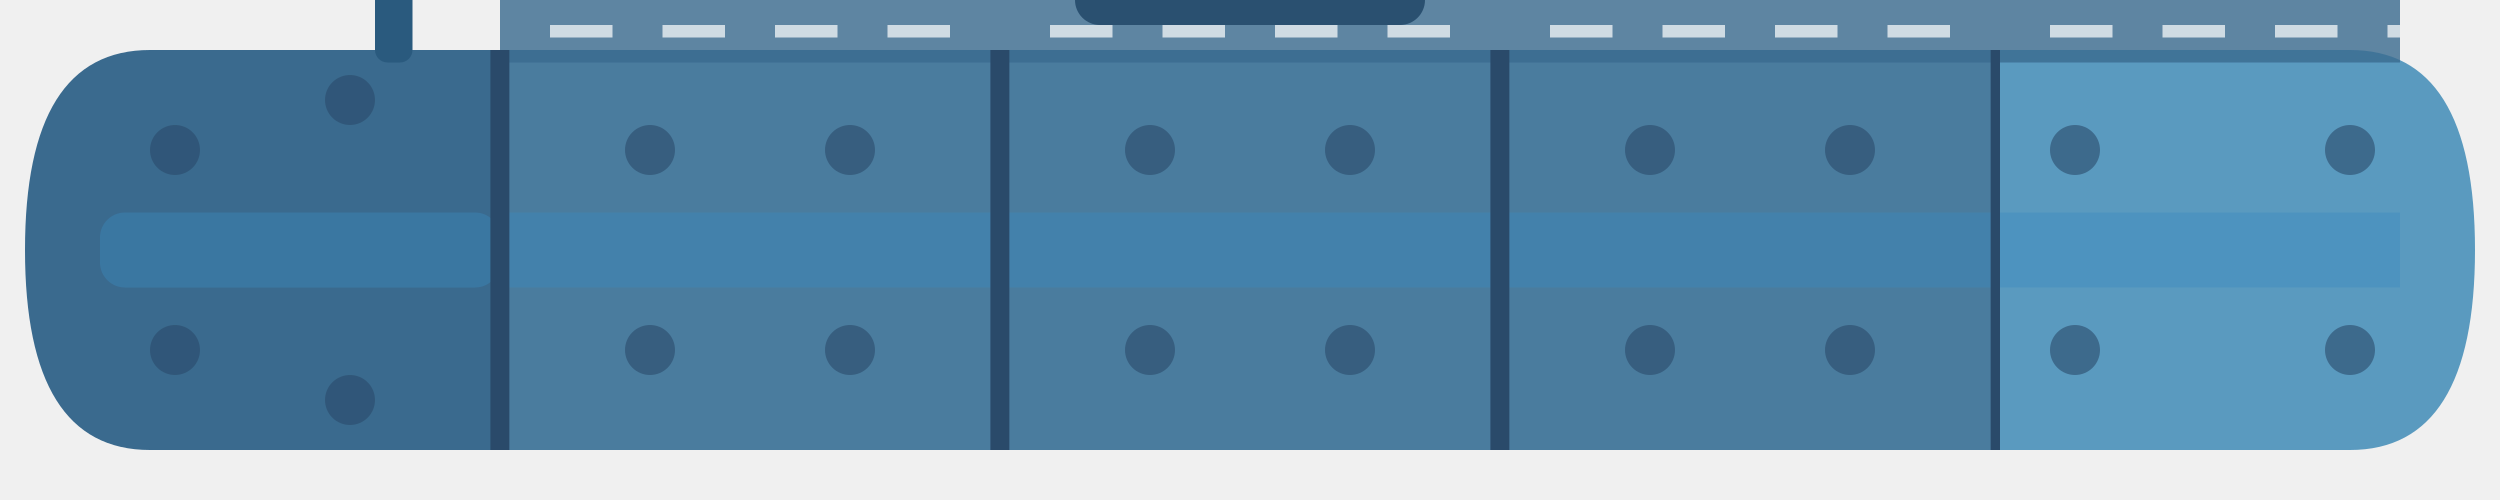
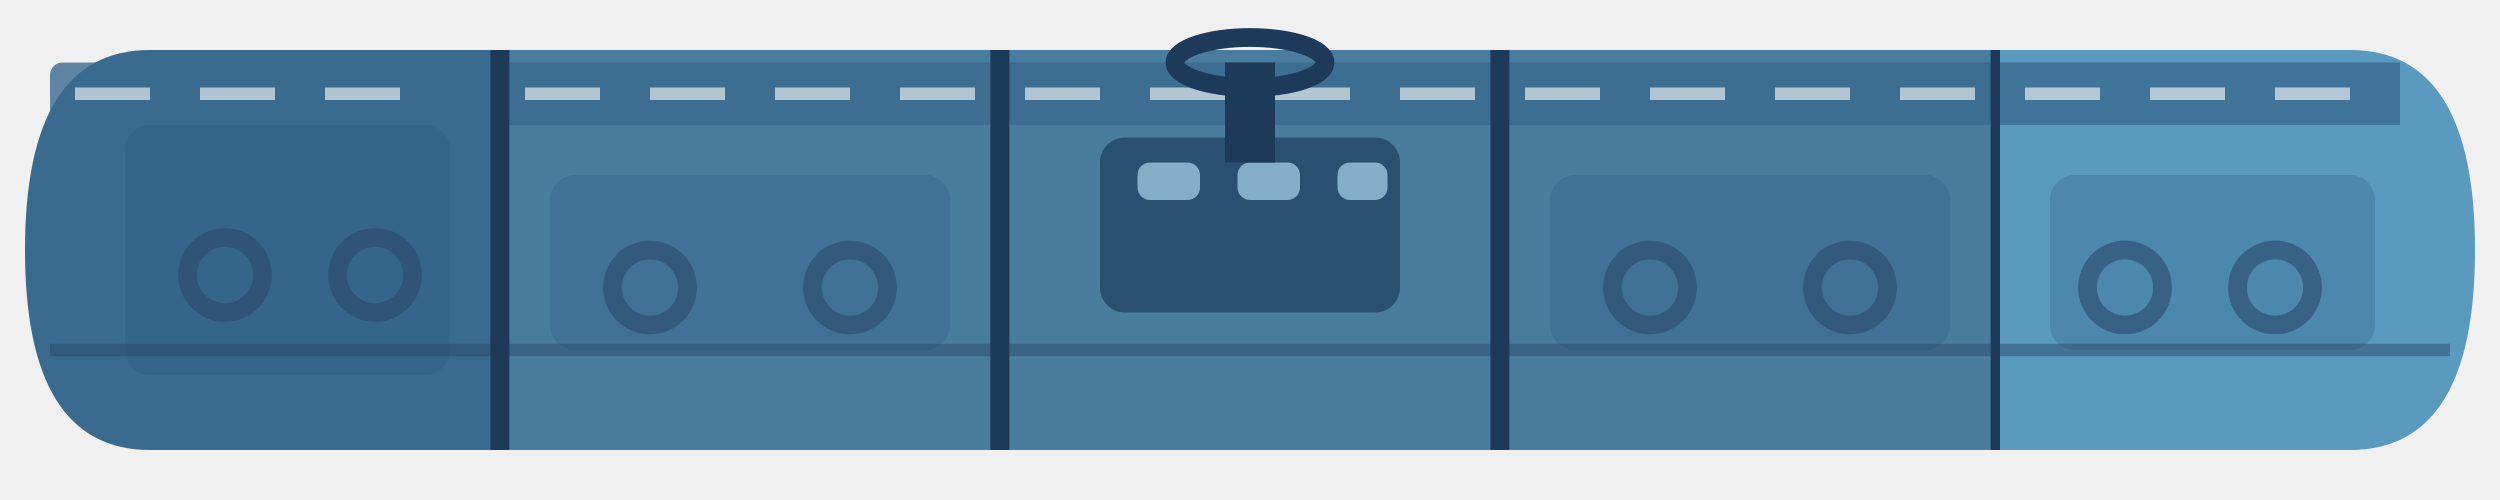
<svg xmlns="http://www.w3.org/2000/svg" viewBox="0 0 200 40" width="200" height="40" class="ship ship-5" data-size="5" role="img" aria-label="Aircraft Carrier (size 5)">
  <style>
-     .ship { overflow: visible; }
- 
-     .segment {
-       transition: fill 0.25s ease, filter 0.25s ease;
-       cursor: pointer;
-     }
-     .seg-body   { fill: #4a7c9e; }
-     .seg-bow    { fill: #5a9abf; }
-     .seg-stern  { fill: #3a6a8e; }
+     .segment { cursor: pointer; }
+     .seg-body  { fill: #4a7c9e; }
+     .seg-bow   { fill: #5a9abf; }
+     .seg-stern { fill: #3a6a8e; }

    .segment.hit .seg-body,
    .segment.hit .seg-bow,
    .segment.hit .seg-stern {
      fill: #c0392b;
      filter: drop-shadow(0 0 4px #ff6b6b);
    }
    .segment.hit .hit-marker { display: block; }
    .hit-marker { display: none; }

-     .segment:not(.hit):hover .seg-body,
-     .segment:not(.hit):hover .seg-bow,
-     .segment:not(.hit):hover .seg-stern {
-       fill: #6aafd4;
-     }
- 
    .ship.vertical {
      transform: rotate(90deg);
-       transform-origin: 20px 20px;
+       transform-origin: 0px 0px;
    }
  </style>
  <g class="segment" id="seg-0" data-index="0">
    <path class="seg-stern" d="M 12,4 H 40 V 36 H 12 Q 2,36 2,20 Q 2,4 12,4 Z" />
-     <circle cx="14" cy="12" r="2" fill="#2a4a6a" opacity="0.6" />
-     <circle cx="14" cy="28" r="2" fill="#2a4a6a" opacity="0.6" />
-     <circle cx="28" cy="8" r="2" fill="#2a4a6a" opacity="0.6" />
-     <circle cx="28" cy="32" r="2" fill="#2a4a6a" opacity="0.6" />
-     <rect x="8" y="17" width="32" height="6" fill="#3a8abf" opacity="0.4" rx="2" />
-     <rect x="30" y="-2" width="3" height="7" fill="#2a5a7e" rx="1" />
-     <circle cx="31.5" cy="-3" r="2" fill="#1a3a5e" />
+     <rect x="10" y="10" width="26" height="20" fill="#2a5a7e" opacity="0.3" rx="2" />
+     <rect x="4" y="5" width="36" height="5" fill="#3a6a8e" opacity="0.8" rx="1" />
+     <line x1="6" y1="7.5" x2="12" y2="7.5" stroke="#fff" stroke-width="1" opacity="0.6" />
+     <line x1="16" y1="7.5" x2="22" y2="7.5" stroke="#fff" stroke-width="1" opacity="0.6" />
+     <line x1="26" y1="7.5" x2="32" y2="7.5" stroke="#fff" stroke-width="1" opacity="0.6" />
+     <line x1="4" y1="28" x2="40" y2="28" stroke="#2a4a6a" stroke-width="1" opacity="0.5" />
+     <circle cx="18" cy="22" r="3" fill="none" stroke="#2a4a6a" stroke-width="1.5" opacity="0.6" />
+     <circle cx="30" cy="22" r="3" fill="none" stroke="#2a4a6a" stroke-width="1.5" opacity="0.6" />
    <g class="hit-marker">
-       <line x1="4" y1="6" x2="38" y2="34" stroke="#fff" stroke-width="3" stroke-linecap="round" />
-       <line x1="38" y1="6" x2="4" y2="34" stroke="#fff" stroke-width="3" stroke-linecap="round" />
+       <line x1="5" y1="7" x2="37" y2="33" stroke="#fff" stroke-width="3" stroke-linecap="round" />
+       <line x1="37" y1="7" x2="5" y2="33" stroke="#fff" stroke-width="3" stroke-linecap="round" />
    </g>
-     <line x1="40" y1="4" x2="40" y2="36" stroke="#2a4a6a" stroke-width="1.5" />
+     <line x1="40" y1="4" x2="40" y2="36" stroke="#1e3a5a" stroke-width="1.5" />
  </g>
  <g class="segment" id="seg-1" data-index="1">
    <rect class="seg-body" x="40" y="4" width="40" height="32" />
-     <circle cx="52" cy="12" r="2" fill="#2a4a6a" opacity="0.6" />
-     <circle cx="52" cy="28" r="2" fill="#2a4a6a" opacity="0.6" />
-     <circle cx="68" cy="12" r="2" fill="#2a4a6a" opacity="0.6" />
-     <circle cx="68" cy="28" r="2" fill="#2a4a6a" opacity="0.6" />
-     <rect x="40" y="17" width="40" height="6" fill="#3a8abf" opacity="0.4" />
-     <rect x="40" y="0" width="40" height="5" fill="#3a6a8e" opacity="0.8" />
-     <line x1="44" y1="2.5" x2="76" y2="2.5" stroke="#fff" stroke-width="1" stroke-dasharray="5,4" opacity="0.7" />
+     <rect x="40" y="5" width="40" height="5" fill="#3a6a8e" opacity="0.8" />
+     <line x1="42" y1="7.5" x2="48" y2="7.5" stroke="#fff" stroke-width="1" opacity="0.6" />
+     <line x1="52" y1="7.5" x2="58" y2="7.5" stroke="#fff" stroke-width="1" opacity="0.6" />
+     <line x1="62" y1="7.5" x2="68" y2="7.5" stroke="#fff" stroke-width="1" opacity="0.6" />
+     <line x1="72" y1="7.5" x2="78" y2="7.5" stroke="#fff" stroke-width="1" opacity="0.6" />
+     <rect x="44" y="14" width="32" height="14" fill="#2a5a7e" opacity="0.3" rx="2" />
+     <line x1="40" y1="28" x2="80" y2="28" stroke="#2a4a6a" stroke-width="1" opacity="0.5" />
+     <circle cx="52" cy="23" r="3" fill="none" stroke="#2a4a6a" stroke-width="1.5" opacity="0.6" />
+     <circle cx="68" cy="23" r="3" fill="none" stroke="#2a4a6a" stroke-width="1.5" opacity="0.6" />
    <g class="hit-marker">
-       <line x1="42" y1="6" x2="78" y2="34" stroke="#fff" stroke-width="3" stroke-linecap="round" />
-       <line x1="78" y1="6" x2="42" y2="34" stroke="#fff" stroke-width="3" stroke-linecap="round" />
+       <line x1="43" y1="7" x2="77" y2="33" stroke="#fff" stroke-width="3" stroke-linecap="round" />
+       <line x1="77" y1="7" x2="43" y2="33" stroke="#fff" stroke-width="3" stroke-linecap="round" />
    </g>
-     <line x1="40" y1="4" x2="40" y2="36" stroke="#2a4a6a" stroke-width="1.5" />
-     <line x1="80" y1="4" x2="80" y2="36" stroke="#2a4a6a" stroke-width="1.5" />
+     <line x1="40" y1="4" x2="40" y2="36" stroke="#1e3a5a" stroke-width="1.5" />
+     <line x1="80" y1="4" x2="80" y2="36" stroke="#1e3a5a" stroke-width="1.5" />
  </g>
  <g class="segment" id="seg-2" data-index="2">
    <rect class="seg-body" x="80" y="4" width="40" height="32" />
-     <circle cx="92" cy="12" r="2" fill="#2a4a6a" opacity="0.6" />
-     <circle cx="92" cy="28" r="2" fill="#2a4a6a" opacity="0.6" />
-     <circle cx="108" cy="12" r="2" fill="#2a4a6a" opacity="0.6" />
-     <circle cx="108" cy="28" r="2" fill="#2a4a6a" opacity="0.6" />
-     <rect x="80" y="17" width="40" height="6" fill="#3a8abf" opacity="0.4" />
-     <rect x="80" y="0" width="40" height="5" fill="#3a6a8e" opacity="0.8" />
-     <rect x="86" y="-8" width="28" height="10" fill="#2a5070" rx="2" />
-     <rect x="92" y="-14" width="16" height="8" fill="#1e3f60" rx="1" />
-     <line x1="100" y1="-14" x2="100" y2="-18" stroke="#1a3050" stroke-width="1.5" />
-     <ellipse cx="100" cy="-18" rx="5" ry="2" fill="none" stroke="#1a3050" stroke-width="1.5" />
-     <line x1="84" y1="2.5" x2="116" y2="2.5" stroke="#fff" stroke-width="1" stroke-dasharray="5,4" opacity="0.7" />
+     <rect x="80" y="5" width="40" height="5" fill="#3a6a8e" opacity="0.8" />
+     <line x1="82" y1="7.5" x2="88" y2="7.5" stroke="#fff" stroke-width="1" opacity="0.6" />
+     <line x1="92" y1="7.5" x2="98" y2="7.5" stroke="#fff" stroke-width="1" opacity="0.6" />
+     <line x1="102" y1="7.5" x2="108" y2="7.5" stroke="#fff" stroke-width="1" opacity="0.6" />
+     <line x1="112" y1="7.5" x2="118" y2="7.5" stroke="#fff" stroke-width="1" opacity="0.6" />
+     <rect x="88" y="11" width="24" height="14" fill="#2a5070" rx="2" />
+     <rect x="91" y="13" width="5" height="3" fill="#aad4ee" opacity="0.7" rx="1" />
+     <rect x="99" y="13" width="5" height="3" fill="#aad4ee" opacity="0.7" rx="1" />
+     <rect x="107" y="13" width="4" height="3" fill="#aad4ee" opacity="0.7" rx="1" />
+     <rect x="98" y="5" width="4" height="8" fill="#1e3a5a" stroke-width="0" />
+     <ellipse cx="100" cy="5" rx="6" ry="2" fill="none" stroke="#1e3a5a" stroke-width="1.5" />
+     <line x1="80" y1="28" x2="120" y2="28" stroke="#2a4a6a" stroke-width="1" opacity="0.5" />
    <g class="hit-marker">
-       <line x1="82" y1="6" x2="118" y2="34" stroke="#fff" stroke-width="3" stroke-linecap="round" />
-       <line x1="118" y1="6" x2="82" y2="34" stroke="#fff" stroke-width="3" stroke-linecap="round" />
+       <line x1="83" y1="7" x2="117" y2="33" stroke="#fff" stroke-width="3" stroke-linecap="round" />
+       <line x1="117" y1="7" x2="83" y2="33" stroke="#fff" stroke-width="3" stroke-linecap="round" />
    </g>
-     <line x1="80" y1="4" x2="80" y2="36" stroke="#2a4a6a" stroke-width="1.5" />
-     <line x1="120" y1="4" x2="120" y2="36" stroke="#2a4a6a" stroke-width="1.5" />
+     <line x1="80" y1="4" x2="80" y2="36" stroke="#1e3a5a" stroke-width="1.5" />
+     <line x1="120" y1="4" x2="120" y2="36" stroke="#1e3a5a" stroke-width="1.5" />
  </g>
  <g class="segment" id="seg-3" data-index="3">
    <rect class="seg-body" x="120" y="4" width="40" height="32" />
-     <circle cx="132" cy="12" r="2" fill="#2a4a6a" opacity="0.6" />
-     <circle cx="132" cy="28" r="2" fill="#2a4a6a" opacity="0.6" />
-     <circle cx="148" cy="12" r="2" fill="#2a4a6a" opacity="0.6" />
-     <circle cx="148" cy="28" r="2" fill="#2a4a6a" opacity="0.6" />
-     <rect x="120" y="17" width="40" height="6" fill="#3a8abf" opacity="0.4" />
-     <rect x="120" y="0" width="40" height="5" fill="#3a6a8e" opacity="0.8" />
-     <line x1="124" y1="2.5" x2="156" y2="2.5" stroke="#fff" stroke-width="1" stroke-dasharray="5,4" opacity="0.7" />
+     <rect x="120" y="5" width="40" height="5" fill="#3a6a8e" opacity="0.8" />
+     <line x1="122" y1="7.5" x2="128" y2="7.5" stroke="#fff" stroke-width="1" opacity="0.6" />
+     <line x1="132" y1="7.5" x2="138" y2="7.5" stroke="#fff" stroke-width="1" opacity="0.6" />
+     <line x1="142" y1="7.5" x2="148" y2="7.5" stroke="#fff" stroke-width="1" opacity="0.6" />
+     <line x1="152" y1="7.5" x2="158" y2="7.5" stroke="#fff" stroke-width="1" opacity="0.6" />
+     <rect x="124" y="14" width="32" height="14" fill="#2a5a7e" opacity="0.3" rx="2" />
+     <line x1="120" y1="28" x2="160" y2="28" stroke="#2a4a6a" stroke-width="1" opacity="0.5" />
+     <circle cx="132" cy="23" r="3" fill="none" stroke="#2a4a6a" stroke-width="1.5" opacity="0.6" />
+     <circle cx="148" cy="23" r="3" fill="none" stroke="#2a4a6a" stroke-width="1.5" opacity="0.6" />
    <g class="hit-marker">
-       <line x1="122" y1="6" x2="158" y2="34" stroke="#fff" stroke-width="3" stroke-linecap="round" />
-       <line x1="158" y1="6" x2="122" y2="34" stroke="#fff" stroke-width="3" stroke-linecap="round" />
+       <line x1="123" y1="7" x2="157" y2="33" stroke="#fff" stroke-width="3" stroke-linecap="round" />
+       <line x1="157" y1="7" x2="123" y2="33" stroke="#fff" stroke-width="3" stroke-linecap="round" />
    </g>
-     <line x1="120" y1="4" x2="120" y2="36" stroke="#2a4a6a" stroke-width="1.5" />
-     <line x1="160" y1="4" x2="160" y2="36" stroke="#2a4a6a" stroke-width="1.5" />
+     <line x1="120" y1="4" x2="120" y2="36" stroke="#1e3a5a" stroke-width="1.5" />
+     <line x1="160" y1="4" x2="160" y2="36" stroke="#1e3a5a" stroke-width="1.5" />
  </g>
  <g class="segment" id="seg-4" data-index="4">
    <path class="seg-bow" d="M 160,4 H 188 Q 198,4 198,20 Q 198,36 188,36 H 160 Z" />
-     <circle cx="166" cy="12" r="2" fill="#2a4a6a" opacity="0.6" />
-     <circle cx="166" cy="28" r="2" fill="#2a4a6a" opacity="0.6" />
-     <circle cx="188" cy="12" r="2" fill="#2a4a6a" opacity="0.6" />
-     <circle cx="188" cy="28" r="2" fill="#2a4a6a" opacity="0.6" />
-     <rect x="160" y="17" width="32" height="6" fill="#3a8abf" opacity="0.4" />
-     <rect x="160" y="0" width="32" height="5" fill="#3a6a8e" opacity="0.8" />
-     <line x1="164" y1="2.5" x2="192" y2="2.5" stroke="#fff" stroke-width="1" stroke-dasharray="5,4" opacity="0.7" />
+     <rect x="160" y="5" width="32" height="5" fill="#3a6a8e" opacity="0.8" />
+     <line x1="162" y1="7.5" x2="168" y2="7.5" stroke="#fff" stroke-width="1" opacity="0.6" />
+     <line x1="172" y1="7.5" x2="178" y2="7.5" stroke="#fff" stroke-width="1" opacity="0.6" />
+     <line x1="182" y1="7.5" x2="188" y2="7.5" stroke="#fff" stroke-width="1" opacity="0.6" />
+     <rect x="164" y="14" width="26" height="14" fill="#2a5a7e" opacity="0.3" rx="2" />
+     <line x1="160" y1="28" x2="196" y2="28" stroke="#2a4a6a" stroke-width="1" opacity="0.5" />
+     <circle cx="170" cy="23" r="3" fill="none" stroke="#2a4a6a" stroke-width="1.5" opacity="0.6" />
+     <circle cx="182" cy="23" r="3" fill="none" stroke="#2a4a6a" stroke-width="1.5" opacity="0.6" />
    <g class="hit-marker">
-       <line x1="162" y1="6" x2="196" y2="34" stroke="#fff" stroke-width="3" stroke-linecap="round" />
-       <line x1="196" y1="6" x2="162" y2="34" stroke="#fff" stroke-width="3" stroke-linecap="round" />
+       <line x1="163" y1="7" x2="195" y2="33" stroke="#fff" stroke-width="3" stroke-linecap="round" />
+       <line x1="195" y1="7" x2="163" y2="33" stroke="#fff" stroke-width="3" stroke-linecap="round" />
    </g>
  </g>
</svg>
